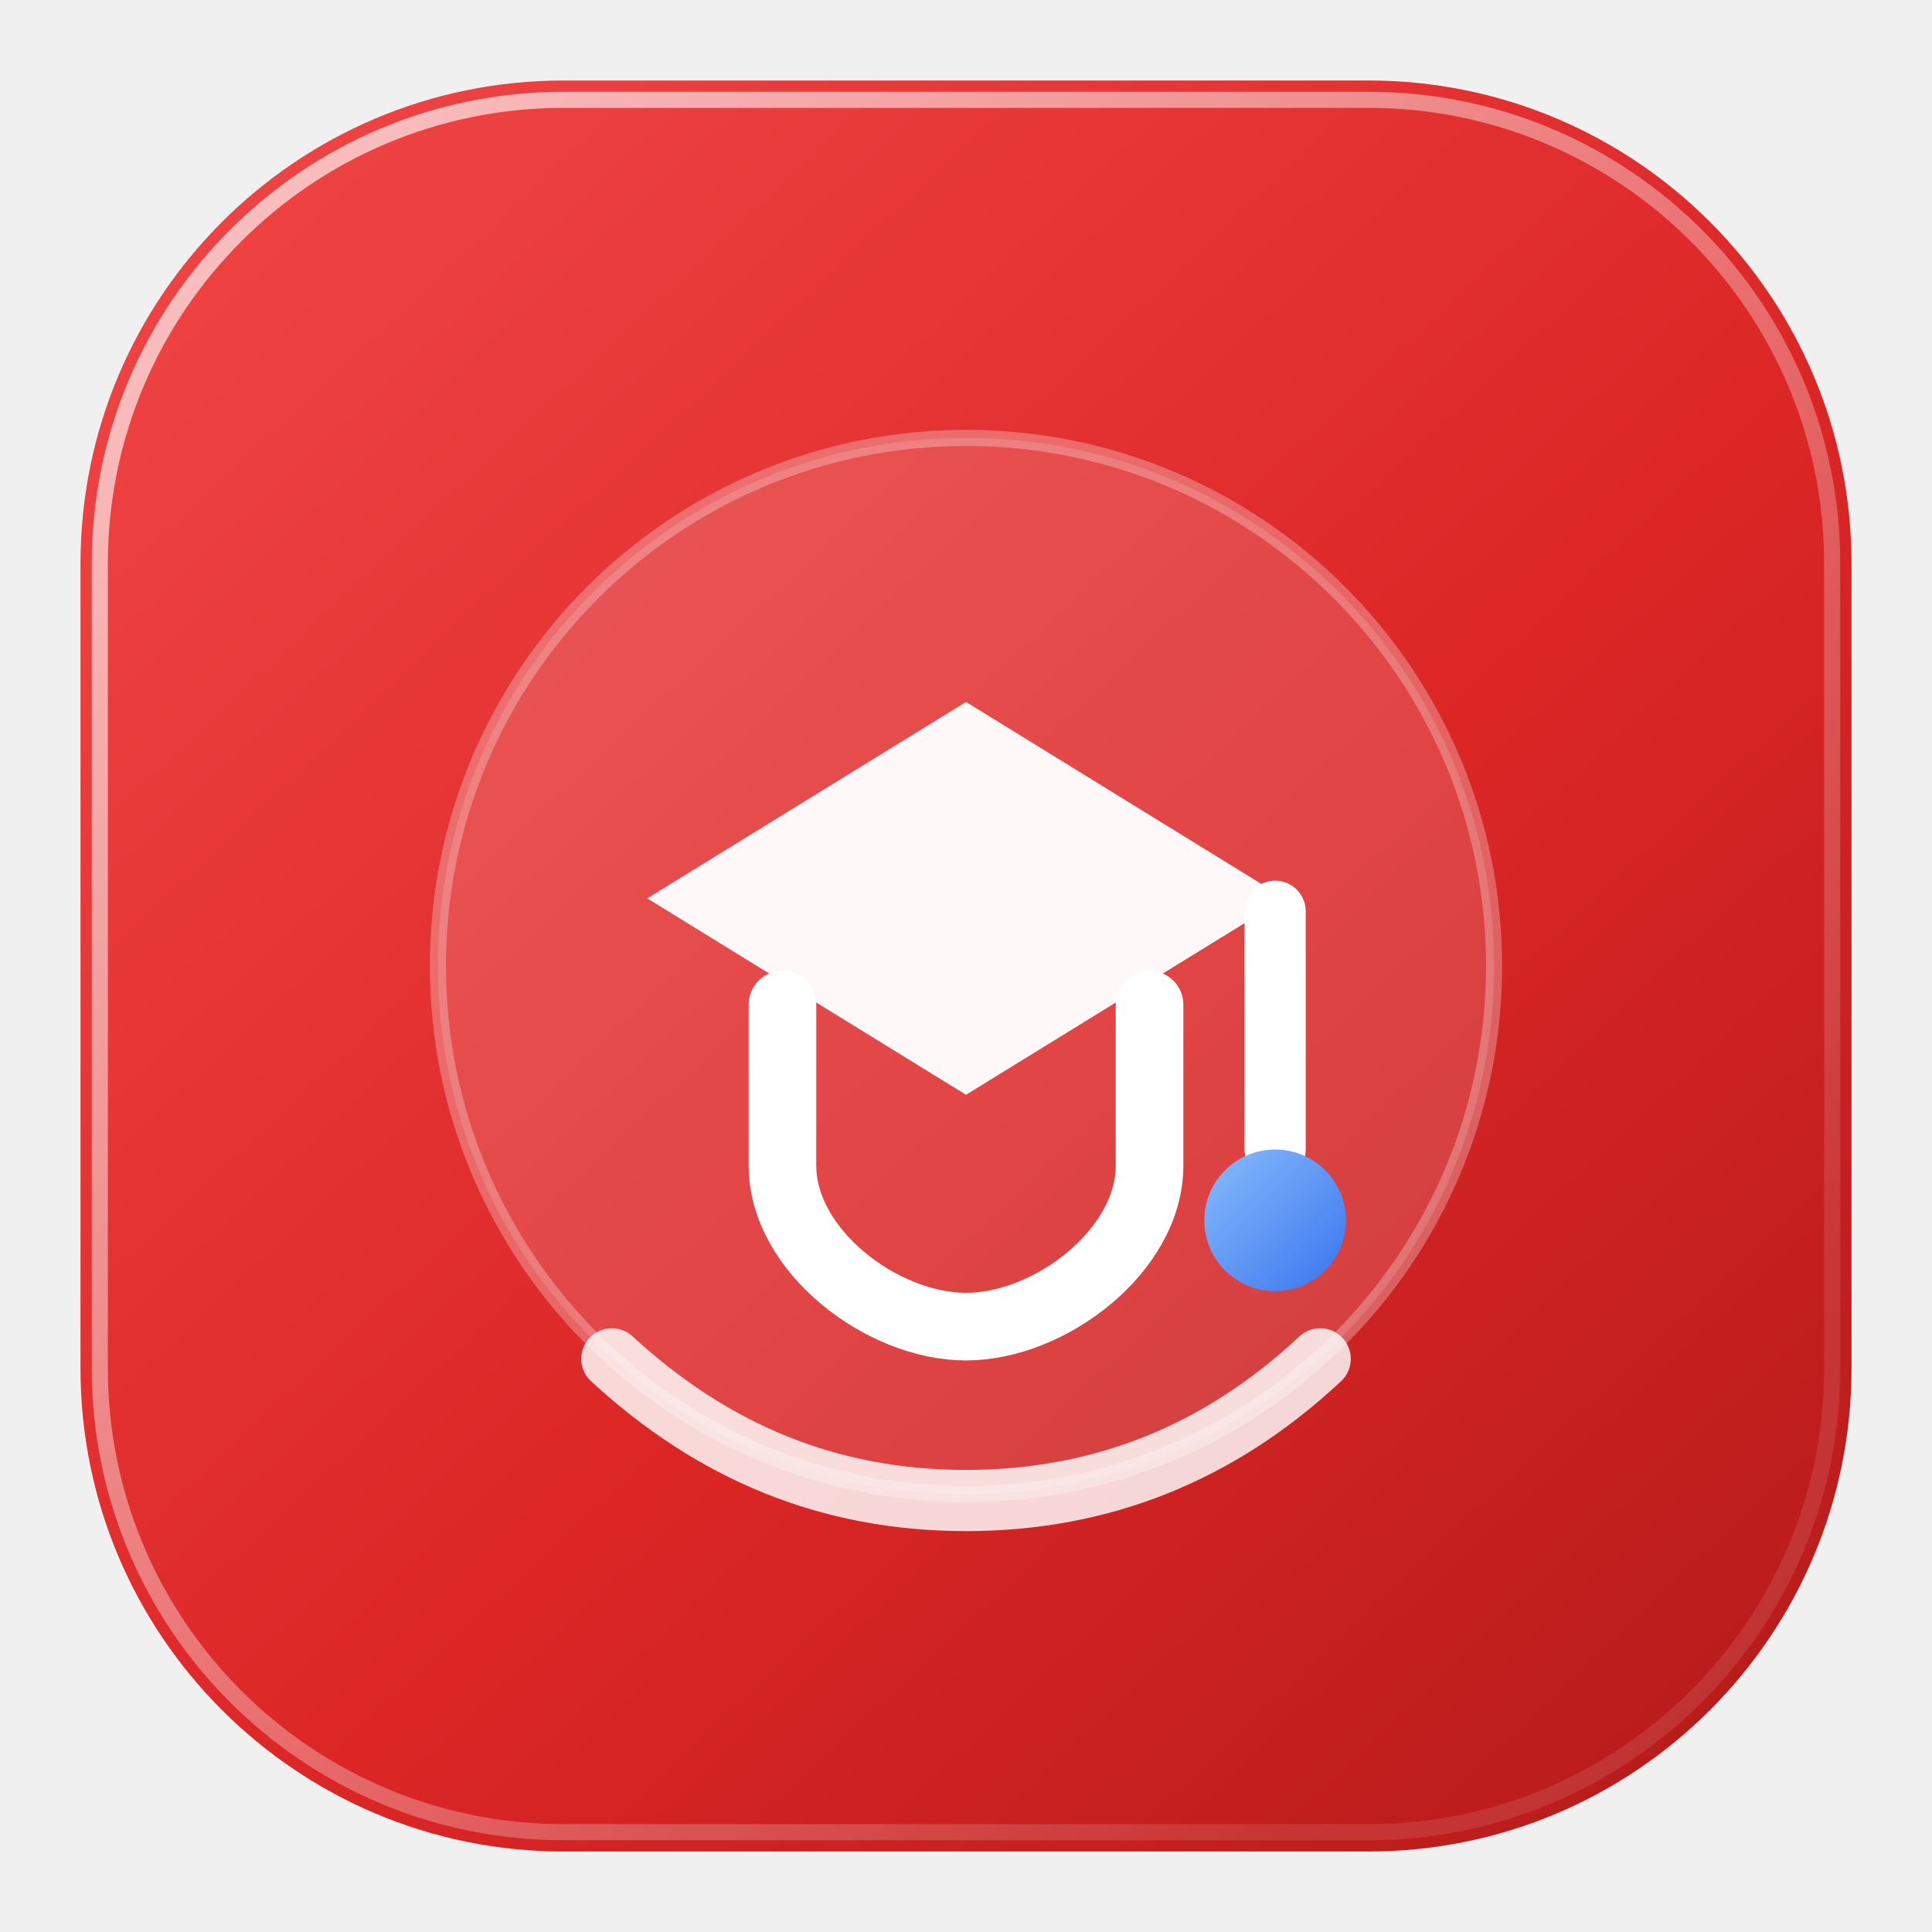
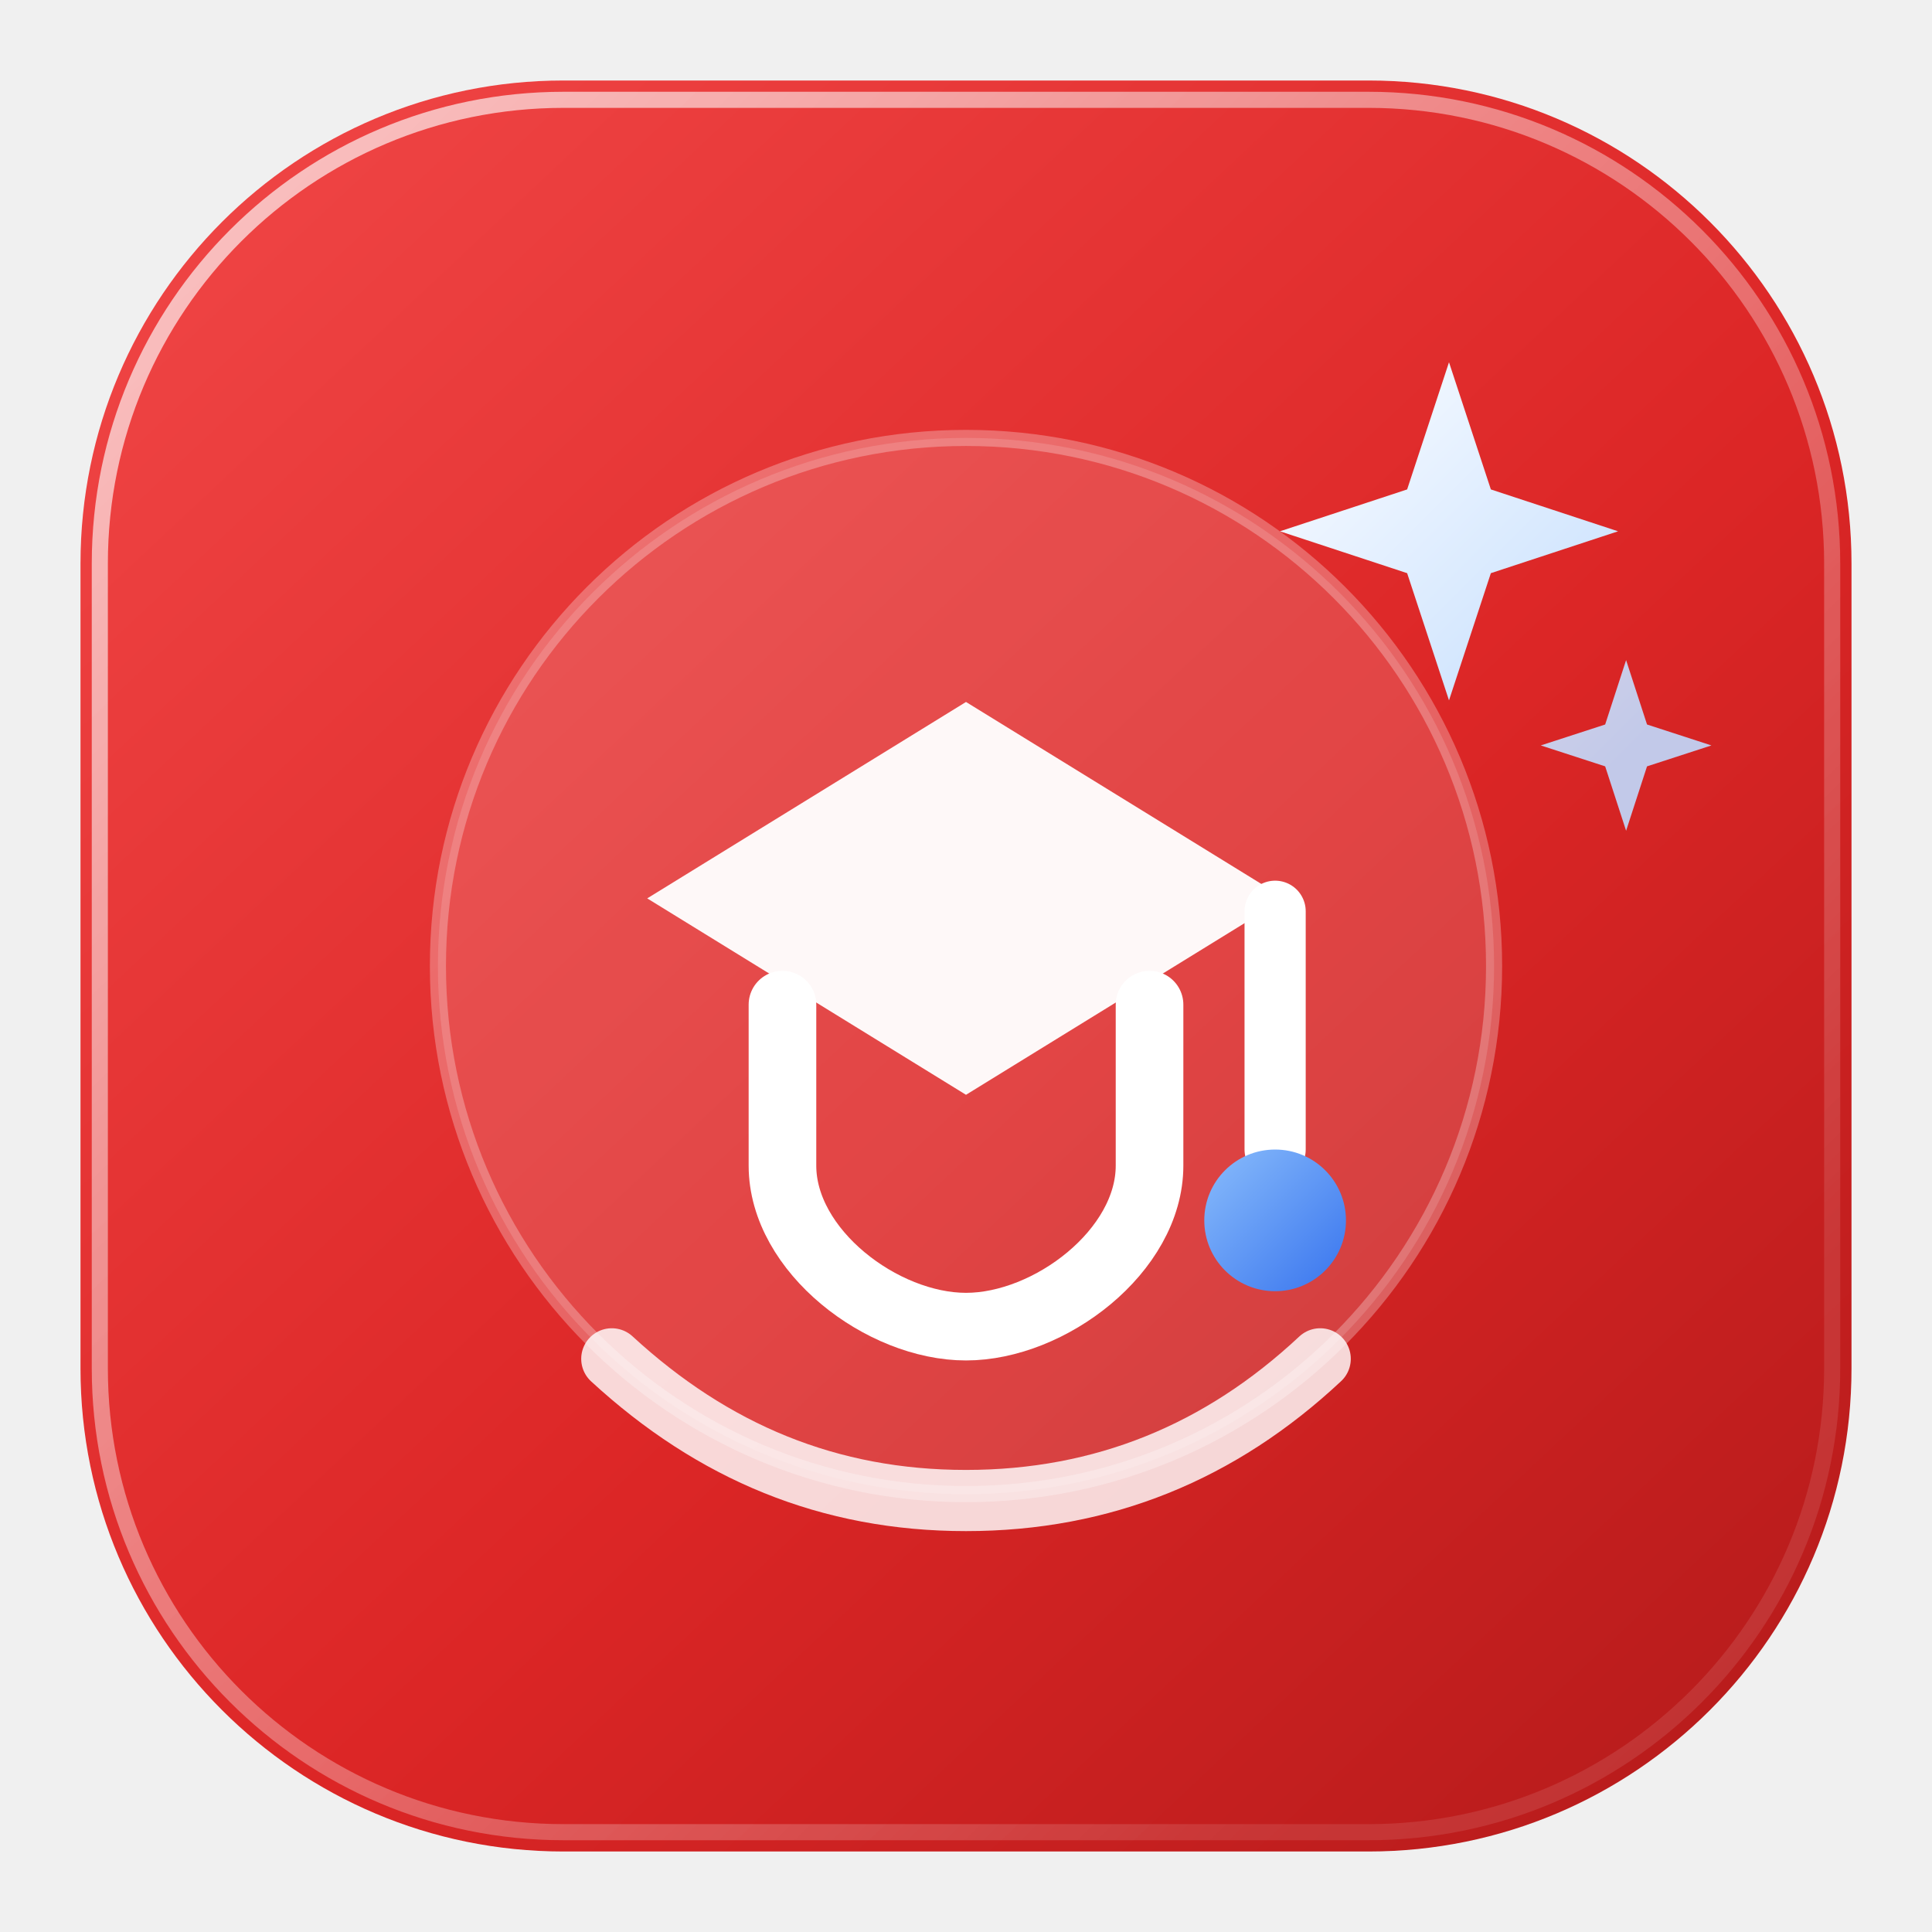
<svg xmlns="http://www.w3.org/2000/svg" viewBox="0 0 120 120" fill="none">
  <defs>
    <linearGradient id="brand-bg" x1="14" y1="10" x2="106" y2="108" gradientUnits="userSpaceOnUse">
      <stop offset="0%" stop-color="#EF4444" />
      <stop offset="58%" stop-color="#DC2626" />
      <stop offset="100%" stop-color="#B91C1C" />
    </linearGradient>
    <linearGradient id="brand-shine" x1="14" y1="12" x2="96" y2="96" gradientUnits="userSpaceOnUse">
      <stop offset="0%" stop-color="rgba(255,255,255,0.92)" />
      <stop offset="100%" stop-color="rgba(255,255,255,0.14)" />
    </linearGradient>
    <linearGradient id="brand-accent" x1="74" y1="70" x2="86" y2="82" gradientUnits="userSpaceOnUse">
      <stop offset="0%" stop-color="#93C5FD" />
      <stop offset="100%" stop-color="#2563EB" />
    </linearGradient>
+     <linearGradient id="brand-spark" x1="80" y1="20" x2="104" y2="44" gradientUnits="userSpaceOnUse">
+       <stop offset="0%" stop-color="#FFFFFF" />
+       <stop offset="100%" stop-color="#BFDBFE" />
+     </linearGradient>
  </defs>
  <rect x="5" y="5" width="110" height="110" rx="30" fill="url(#brand-bg)" />
  <rect x="6.2" y="6.2" width="107.6" height="107.6" rx="28.8" stroke="url(#brand-shine)" stroke-opacity="0.72" />
  <circle cx="60" cy="60" r="32.8" fill="white" fill-opacity="0.14" stroke="white" stroke-opacity="0.28" />
  <path d="M40.2 55.8 60 43.6l19.8 12.2L60 68 40.2 55.8Z" fill="white" fill-opacity="0.96" />
  <path d="M48.6 62.4v10c0 5.3 6.2 10 11.4 10s11.4-4.7 11.4-10v-10" stroke="white" stroke-width="4.2" stroke-linecap="round" stroke-linejoin="round" />
  <path d="M79.2 56.6v14.8" stroke="white" stroke-width="3.8" stroke-linecap="round" />
  <circle cx="79.2" cy="75.8" r="4.4" fill="url(#brand-accent)" />
  <path d="M38 84.4c6.3 5.8 13.5 8.8 22 8.8 8.5 0 15.8-3 22-8.8" stroke="white" stroke-opacity="0.82" stroke-width="3.8" stroke-linecap="round" />
+   <path d="M90 22.5 92.6 30.4 100.5 33 92.6 35.6 90 43.5 87.4 35.6 79.5 33 87.4 30.4Z" fill="url(#brand-spark)" />
+   <path d="M101 41 102.3 45 106.3 46.3 102.3 47.6 101 51.6 99.7 47.6 95.7 46.3 99.7 45Z" fill="url(#brand-spark)" fill-opacity="0.9" />
</svg>
